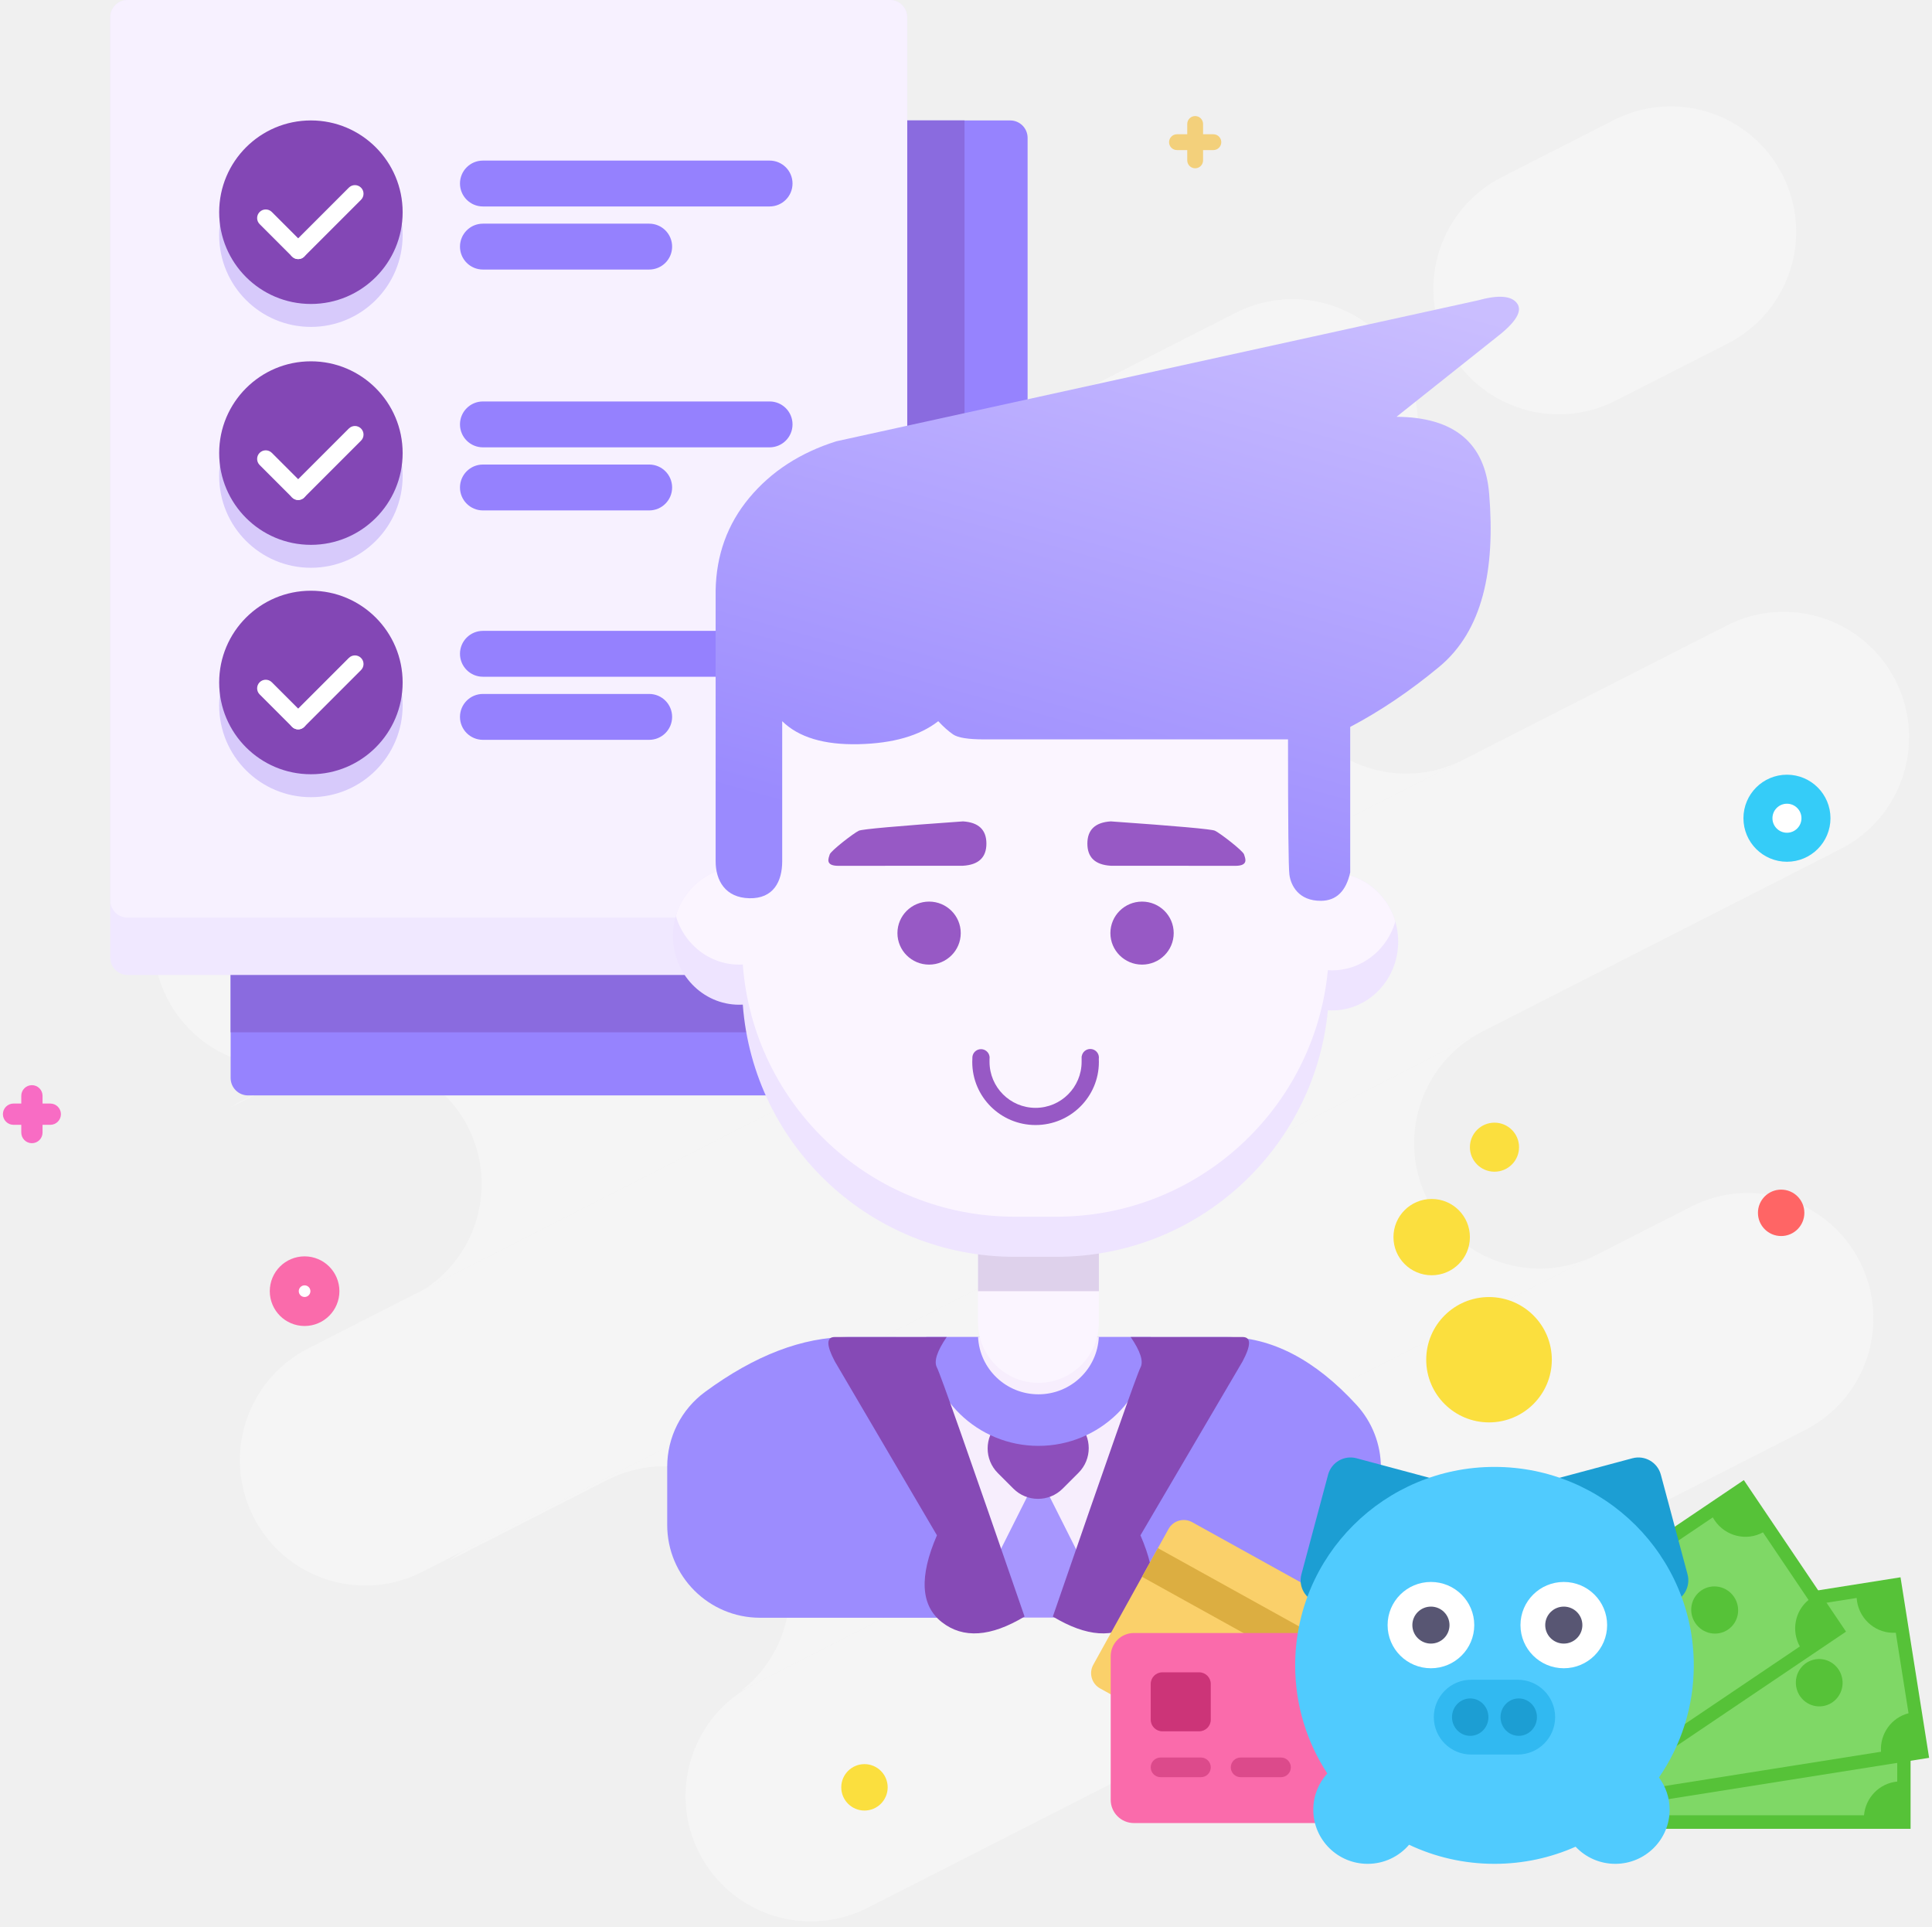
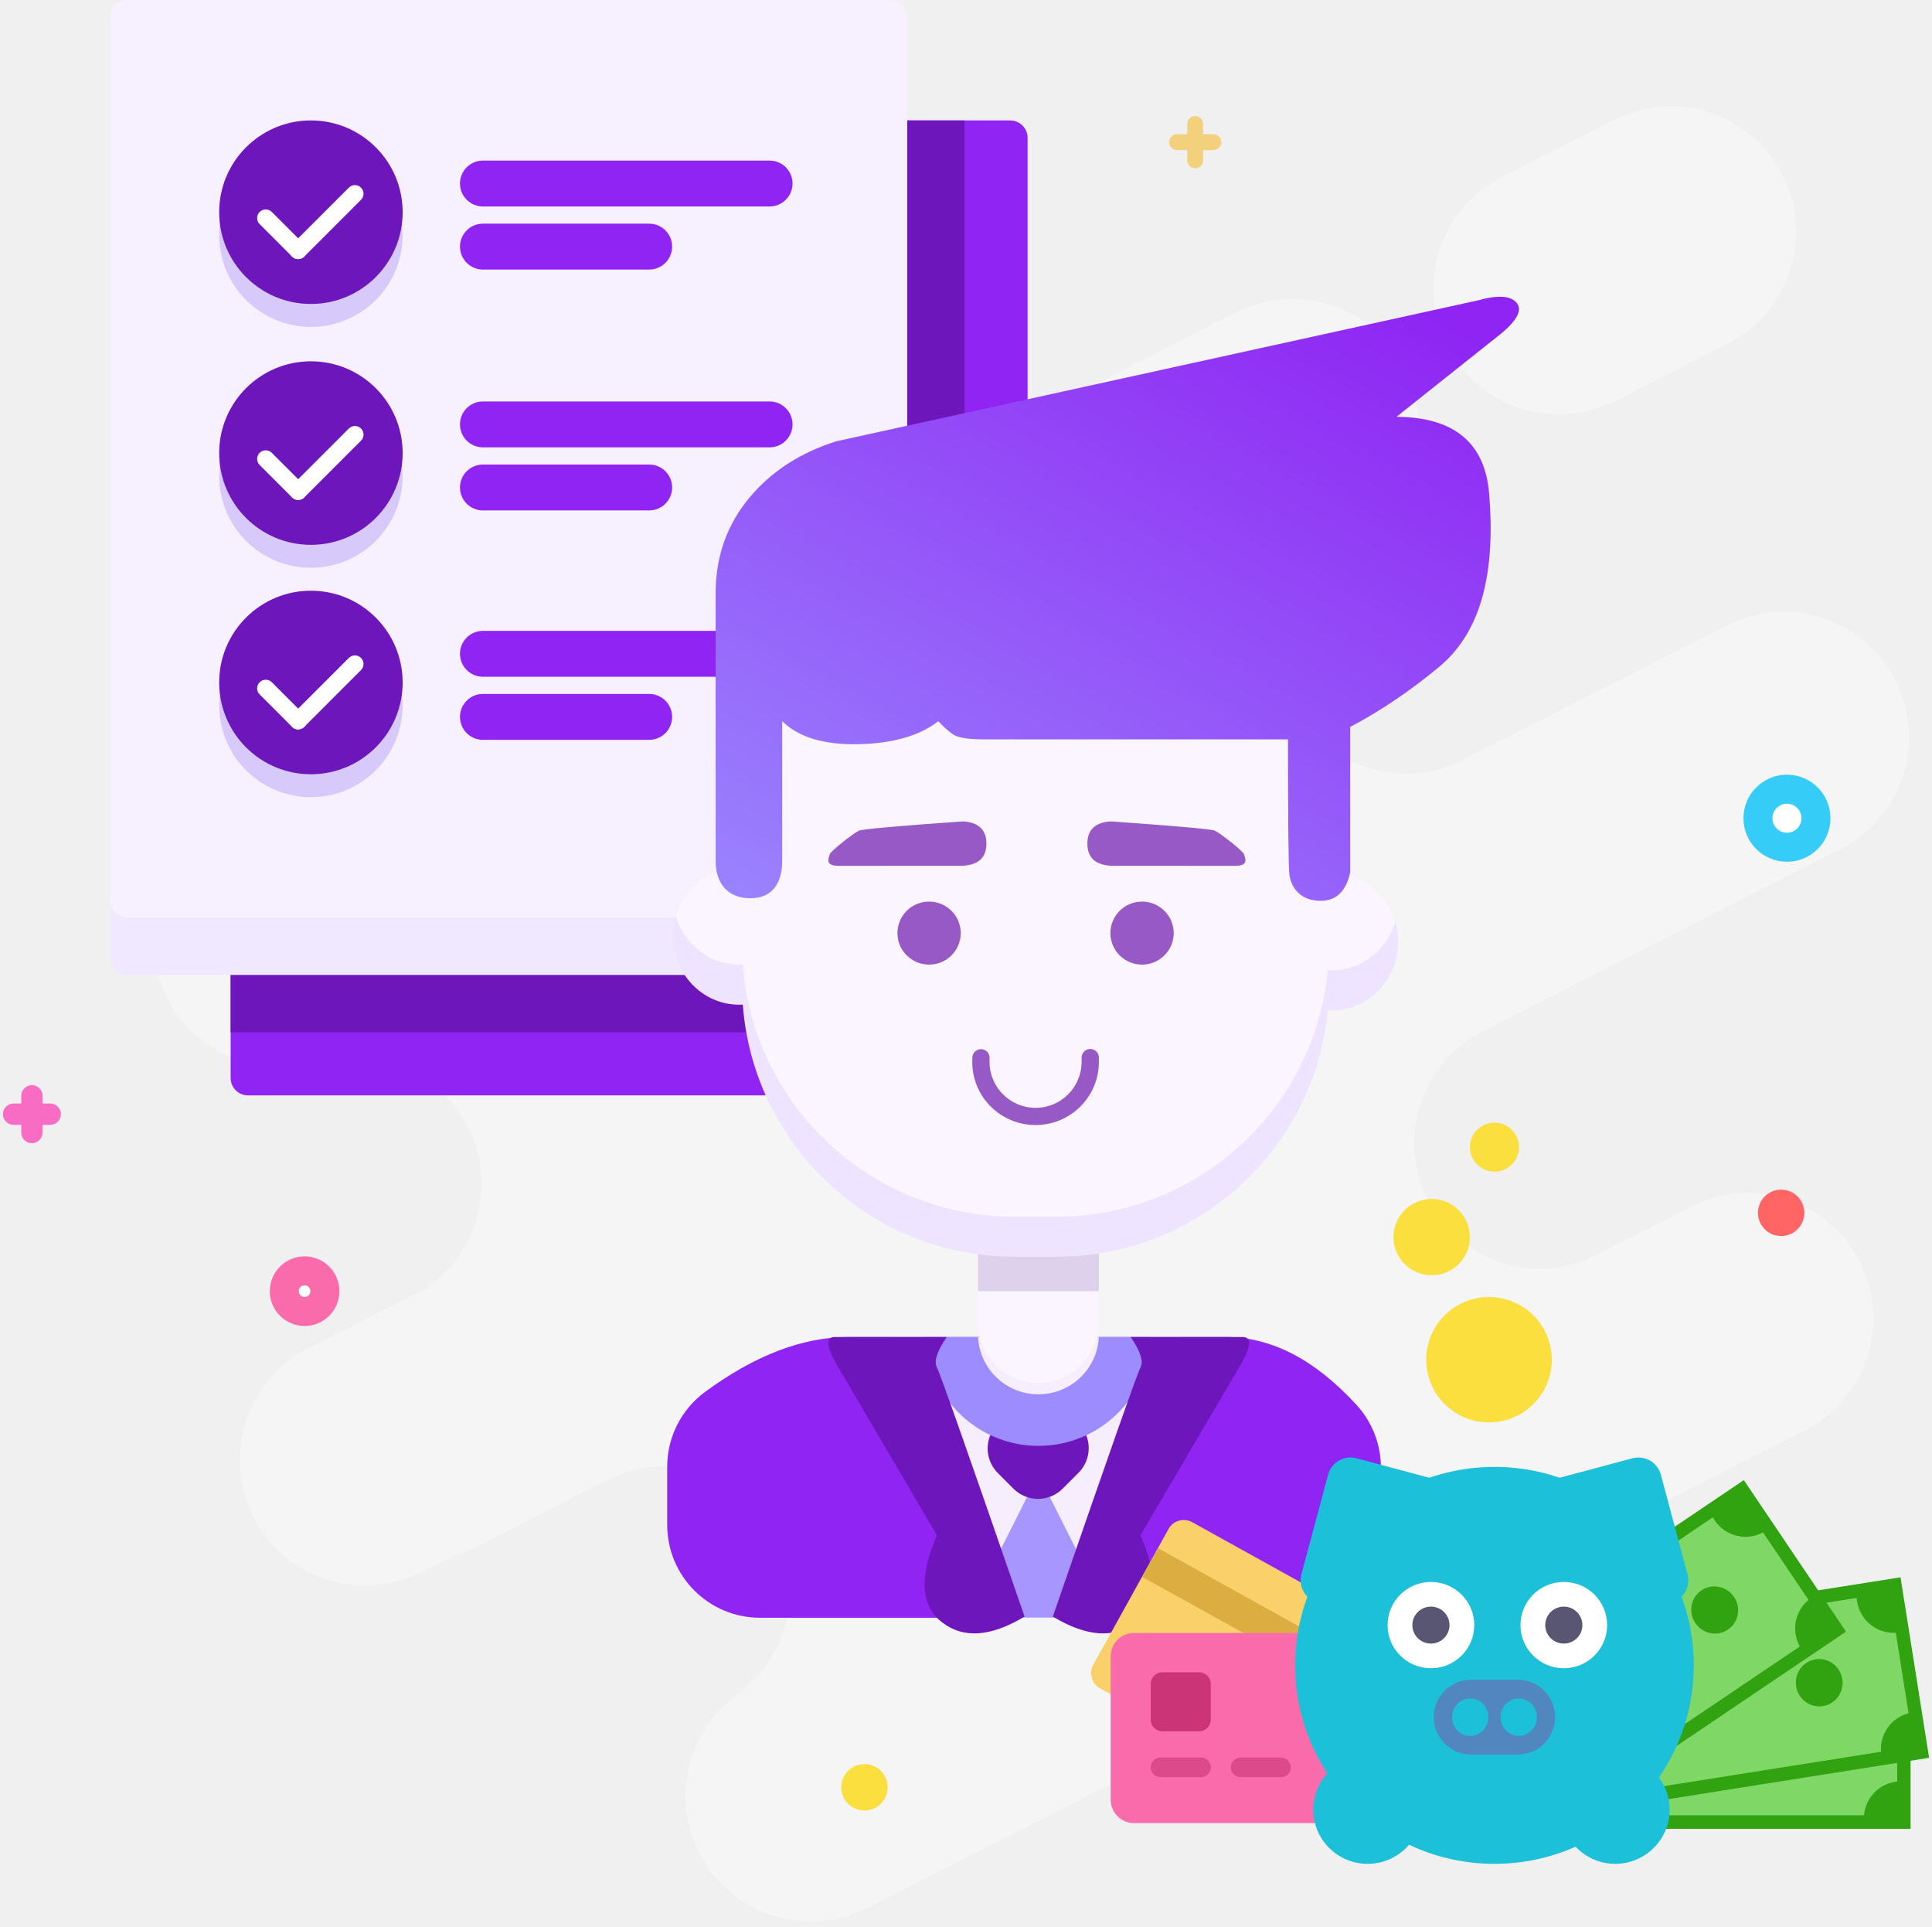
<svg xmlns="http://www.w3.org/2000/svg" xmlns:xlink="http://www.w3.org/1999/xlink" width="333px" height="332px" viewBox="0 0 333 332" version="1.1">
  <defs>
    <rect id="path-1" x="0" y="0" width="137.365" height="168.011" rx="3" />
    <rect id="path-3" x="0" y="0" width="137.365" height="168.011" rx="3" />
    <path d="M6.518,9.464 C15.094,3.155 23.336,0 31.244,0 C46.082,0 82.176,1.57138784e-12 96.295,0 C104.151,-8.74297831e-13 111.654,3.897 118.804,11.69 L118.804,11.69 C121.512,14.642 123.014,18.502 123.014,22.507 L123.014,32.581 L123.014,32.581 C123.014,41.305 115.942,48.377 107.218,48.377 L16,48.377 L16,48.377 C7.163,48.377 2.62715814e-06,41.214 2.62715814e-06,32.377 L2.62715815e-06,22.352 L2.46941879e-06,22.352 C2.46941879e-06,17.264 2.42,12.48 6.518,9.464 Z" id="path-5" />
    <rect id="path-7" x="0" y="0" width="20.833" height="35.542" rx="10.417" />
    <path d="M11.905,57.274 C11.74,57.267 11.575,57.263 11.409,57.263 C5.108,57.263 0,62.567 0,69.11 C0,75.654 5.108,80.958 11.409,80.958 C11.619,80.958 11.828,80.952 12.036,80.94 C13.847,105.243 34.139,124.399 58.905,124.399 L66.094,124.399 C90.525,124.399 110.603,105.758 112.879,81.923 C113.114,81.938 113.351,81.945 113.59,81.945 C119.891,81.945 124.998,76.641 124.998,70.098 C124.998,63.554 119.891,58.25 113.59,58.25 C113.424,58.25 113.258,58.254 113.094,58.261 L113.094,47 C113.094,21.043 92.051,-4.76829395e-15 66.094,0 L58.905,0 L58.905,0 C32.947,4.76829395e-15 11.905,21.043 11.905,47 L11.905,47 L11.905,57.274 Z" id="path-9" />
-     <linearGradient x1="87.177%" y1="0%" x2="50%" y2="100%" id="linearGradient-11">
-       <stop stop-color="#CABEFF" offset="0%" />
+     <linearGradient x1="87.177%" y1="0%" x2="4.015%" y2="112.879%" id="linearGradient-11">
+       <stop stop-color="#8F24F3" offset="0%" />
      <stop stop-color="#9A8AFE" offset="100%" />
    </linearGradient>
    <rect id="path-12" x="0" y="0" width="50.596" height="32.75" rx="3" />
  </defs>
  <g id="Page-1" stroke="none" stroke-width="1" fill="none" fill-rule="evenodd">
-     <g id="Apple-TV-Copy-2" transform="translate(-255, -2208)">
-       <g id="2" transform="translate(249, 1670)">
+     <g id="Apple-TV-Copy-2" transform="translate(-255, -2398)">
+       <g id="2" transform="translate(249, 1860)">
        <g id="icon2" transform="translate(0, 538)">
          <g id="Group-19-Copy-4" transform="translate(207, 20)" fill="#F3D07B">
            <rect id="Rectangle-54" x="3.636" y="0" width="2.727" height="9" rx="1.364" />
            <rect id="Rectangle-54-Copy" transform="translate(5, 4.5) rotate(-270) translate(-5, -4.5) " x="3.636" y="0" width="2.727" height="9" rx="1.364" />
          </g>
          <g id="Group-19-Copy-5" transform="translate(6, 187)" fill="#F86CC4">
            <rect id="Rectangle-54" x="3.667" y="0" width="3.667" height="10" rx="1.833" />
            <rect id="Rectangle-54-Copy" transform="translate(5.5, 5) rotate(-270) translate(-5.5, -5) " x="3.667" y="0" width="3.667" height="10" rx="1.833" />
          </g>
          <g id="Group-11-Copy-2" transform="translate(201.3746, 184.6472) rotate(-27) translate(-201.3746, -184.6472) translate(30.87463, 76.14718)" fill="#F5F5F5">
            <rect id="Rectangle-31" x="27.826" y="-4.54747351e-13" width="239.315" height="43.22" rx="21.61" />
            <rect id="Rectangle-31-Copy-9" x="275.422" y="0" width="64.887" height="43.22" rx="21.61" />
            <rect id="Rectangle-31-Copy-7" x="42.67" y="172.88" width="224.5" height="43.22" rx="21.61" />
            <rect id="Rectangle-31-Copy-4" x="0.505" y="86.44" width="317.606" height="43.22" rx="21.61" />
            <path d="M247.797,172.88 L61.802,172.88 C71.802,170.985 79.364,162.2 79.364,151.649 L79.364,151.649 C79.364,139.714 69.688,130.039 57.754,130.039 L57.754,130.039 L27.183,130.039 C28.495,129.79 29.848,129.66 31.232,129.66 L31.232,129.66 L247.797,129.66 L227.242,129.66 C215.307,129.66 205.632,139.335 205.632,151.27 L205.632,151.27 L205.632,151.27 C205.632,163.205 215.307,172.88 227.242,172.88 L247.797,172.88 Z" id="Combined-Shape" />
            <path d="M256.914,86.44 L44.66,86.44 C55.502,85.281 63.946,76.103 63.946,64.954 L63.946,64.954 C63.946,53.019 54.271,43.344 42.336,43.344 L28.908,43.344 C29.671,43.262 30.447,43.22 31.232,43.22 L31.232,43.22 L256.914,43.22 L245.476,43.22 L245.476,43.22 C233.541,43.22 223.866,52.895 223.866,64.83 L223.866,64.83 L223.866,64.83 C223.866,76.765 233.541,86.44 245.476,86.44 L245.476,86.44 L256.914,86.44 Z" id="Combined-Shape" />
          </g>
          <g id="Group-34" transform="translate(25, 0)">
            <g id="Group-30">
              <g id="Rectangle-68-Copy-3" transform="translate(20.75294, 20.75429)">
                <mask id="mask-2" fill="white">
                  <use xlink:href="#path-1" />
                </mask>
-                 <use id="Mask" fill="#9683FE" xlink:href="#path-1" />
-                 <rect id="Rectangle-68-Copy" fill="#8A6BDF" mask="url(#mask-2)" x="-10.871" y="-10.871" width="137.365" height="168.011" rx="3" />
+                 <use id="Mask" fill="#8F24F3" xlink:href="#path-1" />
+                 <rect id="Rectangle-68-Copy" fill="#6C16BC" mask="url(#mask-2)" x="-10.871" y="-10.871" width="137.365" height="168.011" rx="3" />
              </g>
              <g id="Rectangle-68-Copy">
                <mask id="mask-4" fill="white">
                  <use xlink:href="#path-3" />
                </mask>
                <use id="Mask" fill="#F0E8FF" xlink:href="#path-3" />
                <rect fill="#F7F1FF" mask="url(#mask-4)" x="0" y="-9.883" width="137.365" height="168.011" rx="3" />
              </g>
              <g id="Group-29" transform="translate(18.77647, 20.75429)">
-                 <rect id="Rectangle-68" fill="#9581FE" x="41.506" y="6.918" width="57.318" height="7.906" rx="3.953" />
-                 <rect id="Rectangle-68-Copy-2" fill="#9581FE" x="41.506" y="17.789" width="36.565" height="7.906" rx="3.953" />
+                 <rect id="Rectangle-68" fill="#8F24F3" x="41.506" y="6.918" width="57.318" height="7.906" rx="3.953" />
+                 <rect id="Rectangle-68-Copy-2" fill="#8F24F3" x="41.506" y="17.789" width="36.565" height="7.906" rx="3.953" />
                <ellipse id="Oval-27-Copy" fill="#D7CAFB" cx="15.812" cy="19.766" rx="15.812" ry="15.813" />
-                 <ellipse id="Oval-27" fill="#8347B5" cx="15.812" cy="15.813" rx="15.812" ry="15.813" />
+                 <ellipse id="Oval-27" fill="#6C16BC" cx="15.812" cy="15.813" rx="15.812" ry="15.813" />
                <g id="Group-28" transform="translate(15.68779, 14.84092) rotate(-315) translate(-15.68779, -14.84092) translate(10.18779, 6.340917)" fill="#FFFFFF">
                  <rect id="Rectangle-69" x="0" y="13.836" width="10.871" height="2.965" rx="1.482" />
                  <rect id="Rectangle-69-Copy" transform="translate(9.388235, 8.400546) rotate(-90) translate(-9.388235, -8.400546) " x="0.988" y="6.918" width="16.8" height="2.965" rx="1.482" />
                </g>
              </g>
              <g id="Group-29-Copy" transform="translate(18.77647, 62.26287)">
-                 <rect id="Rectangle-68" fill="#9581FE" x="41.506" y="6.918" width="57.318" height="7.906" rx="3.953" />
-                 <rect id="Rectangle-68-Copy-2" fill="#9581FE" x="41.506" y="17.789" width="36.565" height="7.906" rx="3.953" />
+                 <rect id="Rectangle-68" fill="#8F24F3" x="41.506" y="6.918" width="57.318" height="7.906" rx="3.953" />
+                 <rect id="Rectangle-68-Copy-2" fill="#8F24F3" x="41.506" y="17.789" width="36.565" height="7.906" rx="3.953" />
                <ellipse id="Oval-27-Copy" fill="#D7CAFB" cx="15.812" cy="19.766" rx="15.812" ry="15.813" />
-                 <ellipse id="Oval-27" fill="#8347B5" cx="15.812" cy="15.813" rx="15.812" ry="15.813" />
+                 <ellipse id="Oval-27" fill="#6C16BC" cx="15.812" cy="15.813" rx="15.812" ry="15.813" />
                <g id="Group-28" transform="translate(15.68779, 14.84092) rotate(-315) translate(-15.68779, -14.84092) translate(10.18779, 6.340917)" fill="#FFFFFF">
                  <rect id="Rectangle-69" x="0" y="13.836" width="10.871" height="2.965" rx="1.482" />
                  <rect id="Rectangle-69-Copy" transform="translate(9.388235, 8.400546) rotate(-90) translate(-9.388235, -8.400546) " x="0.988" y="6.918" width="16.8" height="2.965" rx="1.482" />
                </g>
              </g>
              <g id="Group-29-Copy-2" transform="translate(18.77647, 101.7949)">
-                 <rect id="Rectangle-68" fill="#9581FE" x="41.506" y="6.918" width="57.318" height="7.906" rx="3.953" />
-                 <rect id="Rectangle-68-Copy-2" fill="#9581FE" x="41.506" y="17.789" width="36.565" height="7.906" rx="3.953" />
+                 <rect id="Rectangle-68" fill="#8F24F3" x="41.506" y="6.918" width="57.318" height="7.906" rx="3.953" />
+                 <rect id="Rectangle-68-Copy-2" fill="#8F24F3" x="41.506" y="17.789" width="36.565" height="7.906" rx="3.953" />
                <ellipse id="Oval-27-Copy" fill="#D7CAFB" cx="15.812" cy="19.766" rx="15.812" ry="15.813" />
-                 <ellipse id="Oval-27" fill="#8347B5" cx="15.812" cy="15.813" rx="15.812" ry="15.813" />
+                 <ellipse id="Oval-27" fill="#6C16BC" cx="15.812" cy="15.813" rx="15.812" ry="15.813" />
                <g id="Group-28" transform="translate(15.68779, 14.84092) rotate(-315) translate(-15.68779, -14.84092) translate(10.18779, 6.340917)" fill="#FFFFFF">
                  <rect id="Rectangle-69" x="0" y="13.836" width="10.871" height="2.965" rx="1.482" />
                  <rect id="Rectangle-69-Copy" transform="translate(9.388235, 8.400546) rotate(-90) translate(-9.388235, -8.400546) " x="0.988" y="6.918" width="16.8" height="2.965" rx="1.482" />
                </g>
              </g>
            </g>
            <g id="Group-21" transform="translate(96, 50.71304)">
              <g id="Path-51" transform="translate(0, 179.687)">
                <mask id="mask-6" fill="white">
                  <use xlink:href="#path-5" />
                </mask>
-                 <use id="Mask" fill="#9C8CFE" xlink:href="#path-5" />
+                 <use id="Mask" fill="#8F24F3" xlink:href="#path-5" />
                <polygon fill="#F7EEFD" mask="url(#mask-6)" points="39.081 -0.993 61.754 56.303 67.896 56.303 89.183 -2.184" />
              </g>
              <polygon id="Path-52" fill="#A796FE" points="51.587 228.033 63.98 203.351 76.388 228.033" />
-               <rect id="Rectangle-60" fill="#8D4FBC" transform="translate(63.94163, 198.8628) rotate(-45) translate(-63.94163, -198.8628) " x="56.005" y="190.965" width="15.873" height="15.797" rx="6" />
+               <rect id="Rectangle-60" fill="#6C16BC" transform="translate(63.94163, 198.8628) rotate(-45) translate(-63.94163, -198.8628) " x="56.005" y="190.965" width="15.873" height="15.797" rx="6" />
              <path d="M44.649,179.687 C44.912,190.092 53.469,198.445 63.987,198.445 C74.505,198.445 83.063,190.092 83.326,179.687 L74.392,179.687 C74.133,185.183 69.574,189.56 63.987,189.56 C58.401,189.56 53.841,185.183 53.582,179.687 L44.649,179.687 Z" id="Combined-Shape" fill="#9C8CFE" />
-               <path d="M48.175,179.687 C46.492,182.149 45.931,183.903 46.492,184.949 C47.053,185.996 52.087,200.299 61.594,227.86 C55.765,231.368 51.018,231.694 47.353,228.837 C43.688,225.981 43.401,220.987 46.492,213.856 L28.891,183.887 C27.406,181.087 27.406,179.687 28.891,179.687 C30.376,179.687 36.804,179.687 48.175,179.687 Z" id="Path-50" fill="#864AB6" />
-               <path d="M86.865,179.687 C85.182,182.149 84.621,183.903 85.182,184.949 C85.743,185.996 90.777,200.299 100.284,227.86 C94.455,231.368 89.708,231.694 86.043,228.837 C82.378,225.981 82.091,220.987 85.182,213.856 L67.581,183.887 C66.096,181.087 66.096,179.687 67.581,179.687 C69.066,179.687 75.494,179.687 86.865,179.687 Z" id="Path-50-Copy" fill="#864AB6" transform="translate(83.37563, 205.2236) scale(-1, 1) translate(-83.37563, -205.2236) " />
+               <path d="M48.175,179.687 C46.492,182.149 45.931,183.903 46.492,184.949 C47.053,185.996 52.087,200.299 61.594,227.86 C55.765,231.368 51.018,231.694 47.353,228.837 C43.688,225.981 43.401,220.987 46.492,213.856 L28.891,183.887 C27.406,181.087 27.406,179.687 28.891,179.687 C30.376,179.687 36.804,179.687 48.175,179.687 Z" id="Path-50" fill="#6C16BC" />
+               <path d="M86.865,179.687 C85.182,182.149 84.621,183.903 85.182,184.949 C85.743,185.996 90.777,200.299 100.284,227.86 C94.455,231.368 89.708,231.694 86.043,228.837 C82.378,225.981 82.091,220.987 85.182,213.856 L67.581,183.887 C66.096,181.087 66.096,179.687 67.581,179.687 C69.066,179.687 75.494,179.687 86.865,179.687 Z" id="Path-50-Copy" fill="#6C16BC" transform="translate(83.37563, 205.2236) scale(-1, 1) translate(-83.37563, -205.2236) " />
              <g id="Rectangle-57" transform="translate(53.57075, 152.0428)">
                <mask id="mask-8" fill="white">
                  <use xlink:href="#path-7" />
                </mask>
                <use id="Mask" fill="#FBF5FF" xlink:href="#path-7" />
                <rect fill="#DED1EB" mask="url(#mask-8)" x="-4.96" y="4.936" width="28.769" height="14.809" />
              </g>
              <g id="Combined-Shape-Copy-6" transform="translate(0.992051, 41.46622)">
                <mask id="mask-10" fill="white">
                  <use xlink:href="#path-9" />
                </mask>
                <use id="Mask" fill="#EEE4FF" xlink:href="#path-9" />
                <path d="M11.905,50.363 C11.74,50.356 11.575,50.352 11.409,50.352 C5.108,50.352 0,55.656 0,62.199 C0,68.743 5.108,74.047 11.409,74.047 C11.619,74.047 11.828,74.041 12.036,74.029 C13.847,98.332 34.139,117.488 58.905,117.488 L66.094,117.488 C90.525,117.488 110.603,98.846 112.879,75.011 C113.114,75.026 113.351,75.034 113.59,75.034 C119.891,75.034 124.998,69.73 124.998,63.187 C124.998,56.643 119.891,51.339 113.59,51.339 C113.424,51.339 113.258,51.343 113.094,51.35 L113.094,40.089 C113.094,14.132 92.051,-6.911 66.094,-6.911 L58.905,-6.911 L58.905,-6.911 C32.947,-6.911 11.905,14.132 11.905,40.089 L11.905,40.089 L11.905,50.363 Z" fill="#FBF5FF" mask="url(#mask-10)" />
              </g>
              <path d="M19.822,73.567 C19.824,87.338 19.824,95.385 19.822,97.708 C19.818,101.192 18.304,104.168 14.158,104.075 C10.013,103.983 8.347,101.02 8.347,97.708 C8.347,95.5 8.347,79.957 8.347,51.078 C8.446,44.928 10.383,39.588 14.158,35.06 C17.934,30.532 22.931,27.289 29.151,25.331 L139.683,1.06 C143.242,0.07 145.508,0.236 146.481,1.556 C147.454,2.876 146.295,4.807 143.004,7.351 L125.704,21.11 C135.63,21.18 140.953,25.593 141.671,34.351 C142.75,47.487 140.565,57.981 133.038,64.216 C128.019,68.373 122.915,71.819 117.723,74.554 L117.723,99.619 C117.006,102.855 115.338,104.487 112.718,104.517 C108.789,104.561 107.479,101.823 107.24,100.002 C107.081,98.789 107.002,91.021 107.002,76.7 L54.619,76.7 C51.883,76.7 50.101,76.415 49.276,75.845 C48.45,75.275 47.597,74.516 46.718,73.567 C43.513,76.069 38.938,77.39 32.992,77.528 C27.045,77.666 22.655,76.346 19.822,73.567 Z" id="Path-47" fill="url(#linearGradient-11)" />
              <path d="" id="Path-48" stroke="#979797" />
              <path d="M50.983,90.831 C39.602,91.634 33.62,92.169 33.037,92.436 C32.163,92.837 28.189,95.903 28.009,96.529 C27.829,97.155 27.152,98.476 29.467,98.489 C31.011,98.497 38.183,98.493 50.983,98.476 C53.673,98.316 55.018,97.044 55.018,94.662 C55.018,92.279 53.673,91.002 50.983,90.831 Z" id="Path-49" fill="#9759C5" />
              <path d="M95.625,90.831 C84.244,91.634 78.262,92.169 77.679,92.436 C76.805,92.837 72.831,95.903 72.651,96.529 C72.471,97.155 71.794,98.476 74.11,98.489 C75.653,98.497 82.825,98.493 95.625,98.476 C98.315,98.316 99.66,97.044 99.66,94.662 C99.66,92.279 98.315,91.002 95.625,90.831 Z" id="Path-49-Copy" fill="#9759C5" transform="translate(86.04005, 94.66195) scale(-1, 1) translate(-86.04005, -94.66195) " />
              <ellipse id="Oval-18" fill="#9759C5" cx="45.138" cy="110.083" rx="5.456" ry="5.43" />
              <ellipse id="Oval-18-Copy" fill="#9759C5" cx="81.844" cy="110.083" rx="5.456" ry="5.43" />
              <g id="Group-20" transform="translate(52.52782, 129.8408)" fill="#9759C5">
                <path d="M0.07,1.814 C0.057,2.027 0.051,2.241 0.051,2.456 C0.051,8.454 4.937,13.316 10.963,13.316 C16.99,13.316 21.876,8.454 21.876,2.456 C21.876,2.277 21.872,2.099 21.863,1.923 C21.875,1.847 21.881,1.77 21.881,1.691 C21.881,0.873 21.215,0.21 20.393,0.21 C19.647,0.21 19.029,0.756 18.922,1.469 L18.9,1.469 C18.9,1.482 18.9,1.494 18.9,1.507 L18.9,2.418 C18.9,6.801 15.347,10.355 10.963,10.355 C6.58,10.355 3.027,6.801 3.027,2.418 L3.027,1.939 C3.037,1.868 3.043,1.795 3.043,1.722 C3.043,1.648 3.037,1.575 3.027,1.505 C3.027,1.493 3.027,1.481 3.027,1.469 L3.021,1.469 C2.901,0.771 2.29,0.241 1.555,0.241 C0.733,0.241 0.067,0.904 0.067,1.722 C0.067,1.753 0.068,1.784 0.07,1.814 Z" id="Combined-Shape" />
              </g>
            </g>
            <g id="Group-27" transform="translate(167.5294, 247.9304)">
              <g id="Group-23" transform="translate(0, 12.80183)">
                <g id="Rectangle-67" transform="translate(30.63701, 26.91607) rotate(29) translate(-30.63701, -26.91607) translate(5.137014, 10.41607)">
                  <mask id="mask-13" fill="white">
                    <use xlink:href="#path-12" />
                  </mask>
                  <use id="Mask" fill="#FAD06A" xlink:href="#path-12" />
                  <rect fill="#DCAE41" mask="url(#mask-13)" x="-2.3" y="6.776" width="56.346" height="5.647" />
                </g>
                <g id="Group-22" transform="translate(4.911576, 20.67267)">
                  <rect id="Rectangle-62" fill="#FA6BAB" x="0" y="0" width="50.596" height="32.75" rx="4" />
                  <rect id="Rectangle-65" fill="#DC4A8B" x="6.899" y="21.457" width="10.349" height="3.388" rx="1.694" />
                  <rect id="Rectangle-65-Copy" fill="#DC4A8B" x="20.698" y="21.457" width="10.349" height="3.388" rx="1.694" />
                  <rect id="Rectangle-63" fill="#CC3478" x="6.899" y="6.776" width="10.349" height="10.164" rx="2" />
                </g>
              </g>
              <g id="Group-26" transform="translate(105.9593, 37.9924) rotate(6) translate(-105.9593, -37.9924) translate(62.45934, 4.992405)">
                <g id="Group-25" transform="translate(51.091, 46.00543) rotate(-6) translate(-51.091, -46.00543) translate(19.591, 30.00543)">
-                   <rect id="Rectangle-66" fill="#56C238" x="0" y="0" width="62.129" height="31.498" />
+                   <rect id="Rectangle-66" fill="#31A311" x="0" y="0" width="62.129" height="31.498" />
                  <path d="M8.028,2.333 L54.101,2.333 C54.084,2.525 54.075,2.72 54.075,2.917 C54.075,6.264 56.602,9.012 59.828,9.307 L59.828,23.358 C56.792,23.636 54.374,26.087 54.101,29.165 L8.028,29.165 C7.754,26.087 5.337,23.636 2.301,23.358 L2.301,9.307 C5.526,9.012 8.054,6.264 8.054,2.917 C8.054,2.72 8.045,2.525 8.028,2.333 Z M45.446,19.832 C47.67,19.832 49.473,18.004 49.473,15.749 C49.473,13.494 47.67,11.666 45.446,11.666 C43.222,11.666 41.419,13.494 41.419,15.749 C41.419,18.004 43.222,19.832 45.446,19.832 Z" id="Combined-Shape" fill="#7FD866" />
                </g>
                <g id="Group-25-Copy" transform="translate(51.47431, 38.67415) rotate(-15) translate(-51.47431, -38.67415) translate(19.97431, 22.67415)">
-                   <rect id="Rectangle-66" fill="#56C238" x="0" y="0" width="62.129" height="31.498" />
+                   <rect id="Rectangle-66" fill="#31A311" x="0" y="0" width="62.129" height="31.498" />
                  <path d="M8.028,2.333 L54.101,2.333 C54.084,2.525 54.075,2.72 54.075,2.917 C54.075,6.264 56.602,9.012 59.828,9.307 L59.828,23.358 C56.792,23.636 54.374,26.087 54.101,29.165 L8.028,29.165 C7.754,26.087 5.337,23.636 2.301,23.358 L2.301,9.307 C5.526,9.012 8.054,6.264 8.054,2.917 C8.054,2.72 8.045,2.525 8.028,2.333 Z M45.446,19.832 C47.67,19.832 49.473,18.004 49.473,15.749 C49.473,13.494 47.67,11.666 45.446,11.666 C43.222,11.666 41.419,13.494 41.419,15.749 C41.419,18.004 43.222,19.832 45.446,19.832 Z" id="Combined-Shape" fill="#7FD866" />
                </g>
                <g id="Group-25-Copy-2" transform="translate(35.12942, 33.40292) rotate(-40) translate(-35.12942, -33.40292) translate(3.629417, 17.40292)">
-                   <rect id="Rectangle-66" fill="#56C238" x="0" y="0" width="62.129" height="31.498" />
+                   <rect id="Rectangle-66" fill="#31A311" x="0" y="0" width="62.129" height="31.498" />
                  <path d="M8.028,2.333 L54.101,2.333 C54.084,2.525 54.075,2.72 54.075,2.917 C54.075,6.264 56.602,9.012 59.828,9.307 L59.828,23.358 C56.792,23.636 54.374,26.087 54.101,29.165 L8.028,29.165 C7.754,26.087 5.337,23.636 2.301,23.358 L2.301,9.307 C5.526,9.012 8.054,6.264 8.054,2.917 C8.054,2.72 8.045,2.525 8.028,2.333 Z M45.446,19.832 C47.67,19.832 49.473,18.004 49.473,15.749 C49.473,13.494 47.67,11.666 45.446,11.666 C43.222,11.666 41.419,13.494 41.419,15.749 C41.419,18.004 43.222,19.832 45.446,19.832 Z" id="Combined-Shape" fill="#7FD866" />
                </g>
              </g>
            </g>
            <g id="Group-33" transform="translate(204.2353, 249.8087)">
-               <rect id="Rectangle-70" fill="#1C9ED3" transform="translate(14.43819, 15.86087) rotate(15) translate(-14.43819, -15.86087) " x="2.987" y="2.974" width="22.902" height="25.774" rx="4" />
-               <rect id="Rectangle-70-Copy" fill="#1C9ED3" transform="translate(54.26769, 15.86087) scale(-1, 1) rotate(15) translate(-54.26769, -15.86087) " x="42.817" y="2.974" width="22.902" height="25.774" rx="4" />
-               <path d="M48.335,68.422 C44.063,70.319 39.332,71.374 34.353,71.374 C29.085,71.374 24.095,70.194 19.634,68.084 C17.915,70.097 15.353,71.374 12.492,71.374 C7.318,71.374 3.123,67.198 3.123,62.047 C3.123,59.643 4.036,57.452 5.536,55.798 C2.034,50.44 0,44.043 0,37.174 C0,18.286 15.38,2.974 34.353,2.974 C53.326,2.974 68.706,18.286 68.706,37.174 C68.706,44.344 66.49,50.998 62.702,56.495 C63.858,58.046 64.542,59.967 64.542,62.047 C64.542,67.198 60.347,71.374 55.173,71.374 C52.475,71.374 50.044,70.239 48.335,68.422 Z" id="Combined-Shape" fill="#50CBFE" />
+               <rect id="Rectangle-70" fill="#1DC0D9" transform="translate(14.43819, 15.86087) rotate(15) translate(-14.43819, -15.86087) " x="2.987" y="2.974" width="22.902" height="25.774" rx="4" />
+               <rect id="Rectangle-70-Copy" fill="#1DC0D9" transform="translate(54.26769, 15.86087) scale(-1, 1) rotate(15) translate(-54.26769, -15.86087) " x="42.817" y="2.974" width="22.902" height="25.774" rx="4" />
+               <path d="M48.335,68.422 C44.063,70.319 39.332,71.374 34.353,71.374 C29.085,71.374 24.095,70.194 19.634,68.084 C17.915,70.097 15.353,71.374 12.492,71.374 C7.318,71.374 3.123,67.198 3.123,62.047 C3.123,59.643 4.036,57.452 5.536,55.798 C2.034,50.44 0,44.043 0,37.174 C0,18.286 15.38,2.974 34.353,2.974 C53.326,2.974 68.706,18.286 68.706,37.174 C68.706,44.344 66.49,50.998 62.702,56.495 C63.858,58.046 64.542,59.967 64.542,62.047 C64.542,67.198 60.347,71.374 55.173,71.374 C52.475,71.374 50.044,70.239 48.335,68.422 Z" id="Combined-Shape" fill="#1DC0D9" />
              <g id="Group-31" transform="translate(15.9318, 22.8)">
                <ellipse id="Oval-30" fill="#FFFFFF" cx="7.468" cy="7.435" rx="7.468" ry="7.435" />
                <ellipse id="Oval-30-Copy" fill="#585673" cx="7.468" cy="7.435" rx="3.201" ry="3.186" />
              </g>
              <g id="Group-31-Copy" transform="translate(38.83376, 22.8)">
                <ellipse id="Oval-30" fill="#FFFFFF" cx="7.468" cy="7.435" rx="7.468" ry="7.435" />
                <ellipse id="Oval-30-Copy" fill="#585673" cx="7.468" cy="7.435" rx="3.201" ry="3.186" />
              </g>
              <g id="Group-32" transform="translate(23.8977, 39.65217)">
-                 <rect id="Rectangle-71" fill="#31B9F1" x="0" y="0" width="20.91" height="12.887" rx="6.443" />
-                 <ellipse id="Oval-31" fill="#1C9ED3" cx="6.273" cy="6.443" rx="3.137" ry="3.222" />
-                 <ellipse id="Oval-31-Copy" fill="#1C9ED3" cx="14.637" cy="6.443" rx="3.137" ry="3.222" />
+                 <rect id="Rectangle-71" fill="#5286BE" x="0" y="0" width="20.91" height="12.887" rx="6.443" />
+                 <ellipse id="Oval-31" fill="#1DC0D9" cx="6.273" cy="6.443" rx="3.137" ry="3.222" />
+                 <ellipse id="Oval-31-Copy" fill="#1DC0D9" cx="14.637" cy="6.443" rx="3.137" ry="3.222" />
              </g>
            </g>
            <g id="Group-24" transform="translate(221.1765, 193.4609)" fill="#FBDF3E">
              <ellipse id="Oval-22" cx="16.471" cy="40.852" rx="10.824" ry="10.8" />
              <ellipse id="Oval-22-Copy" cx="6.588" cy="19.722" rx="6.588" ry="6.574" />
              <ellipse id="Oval-22-Copy-2" cx="17.412" cy="4.226" rx="4.235" ry="4.226" />
            </g>
          </g>
          <circle id="Oval-16-Copy-3" stroke="#35CCF8" stroke-width="5" fill="#FFFFFF" cx="314" cy="141" r="5" />
          <circle id="Oval-16-Copy-4" stroke="#FA6BAB" stroke-width="5" fill="#FFFFFF" cx="58.5" cy="222.5" r="3.5" />
          <circle id="Oval-15" fill="#FF6565" cx="313" cy="209" r="4" />
          <circle id="Oval-15-Copy" fill="#FBDF3E" cx="155" cy="308" r="4" />
        </g>
      </g>
    </g>
  </g>
</svg>
